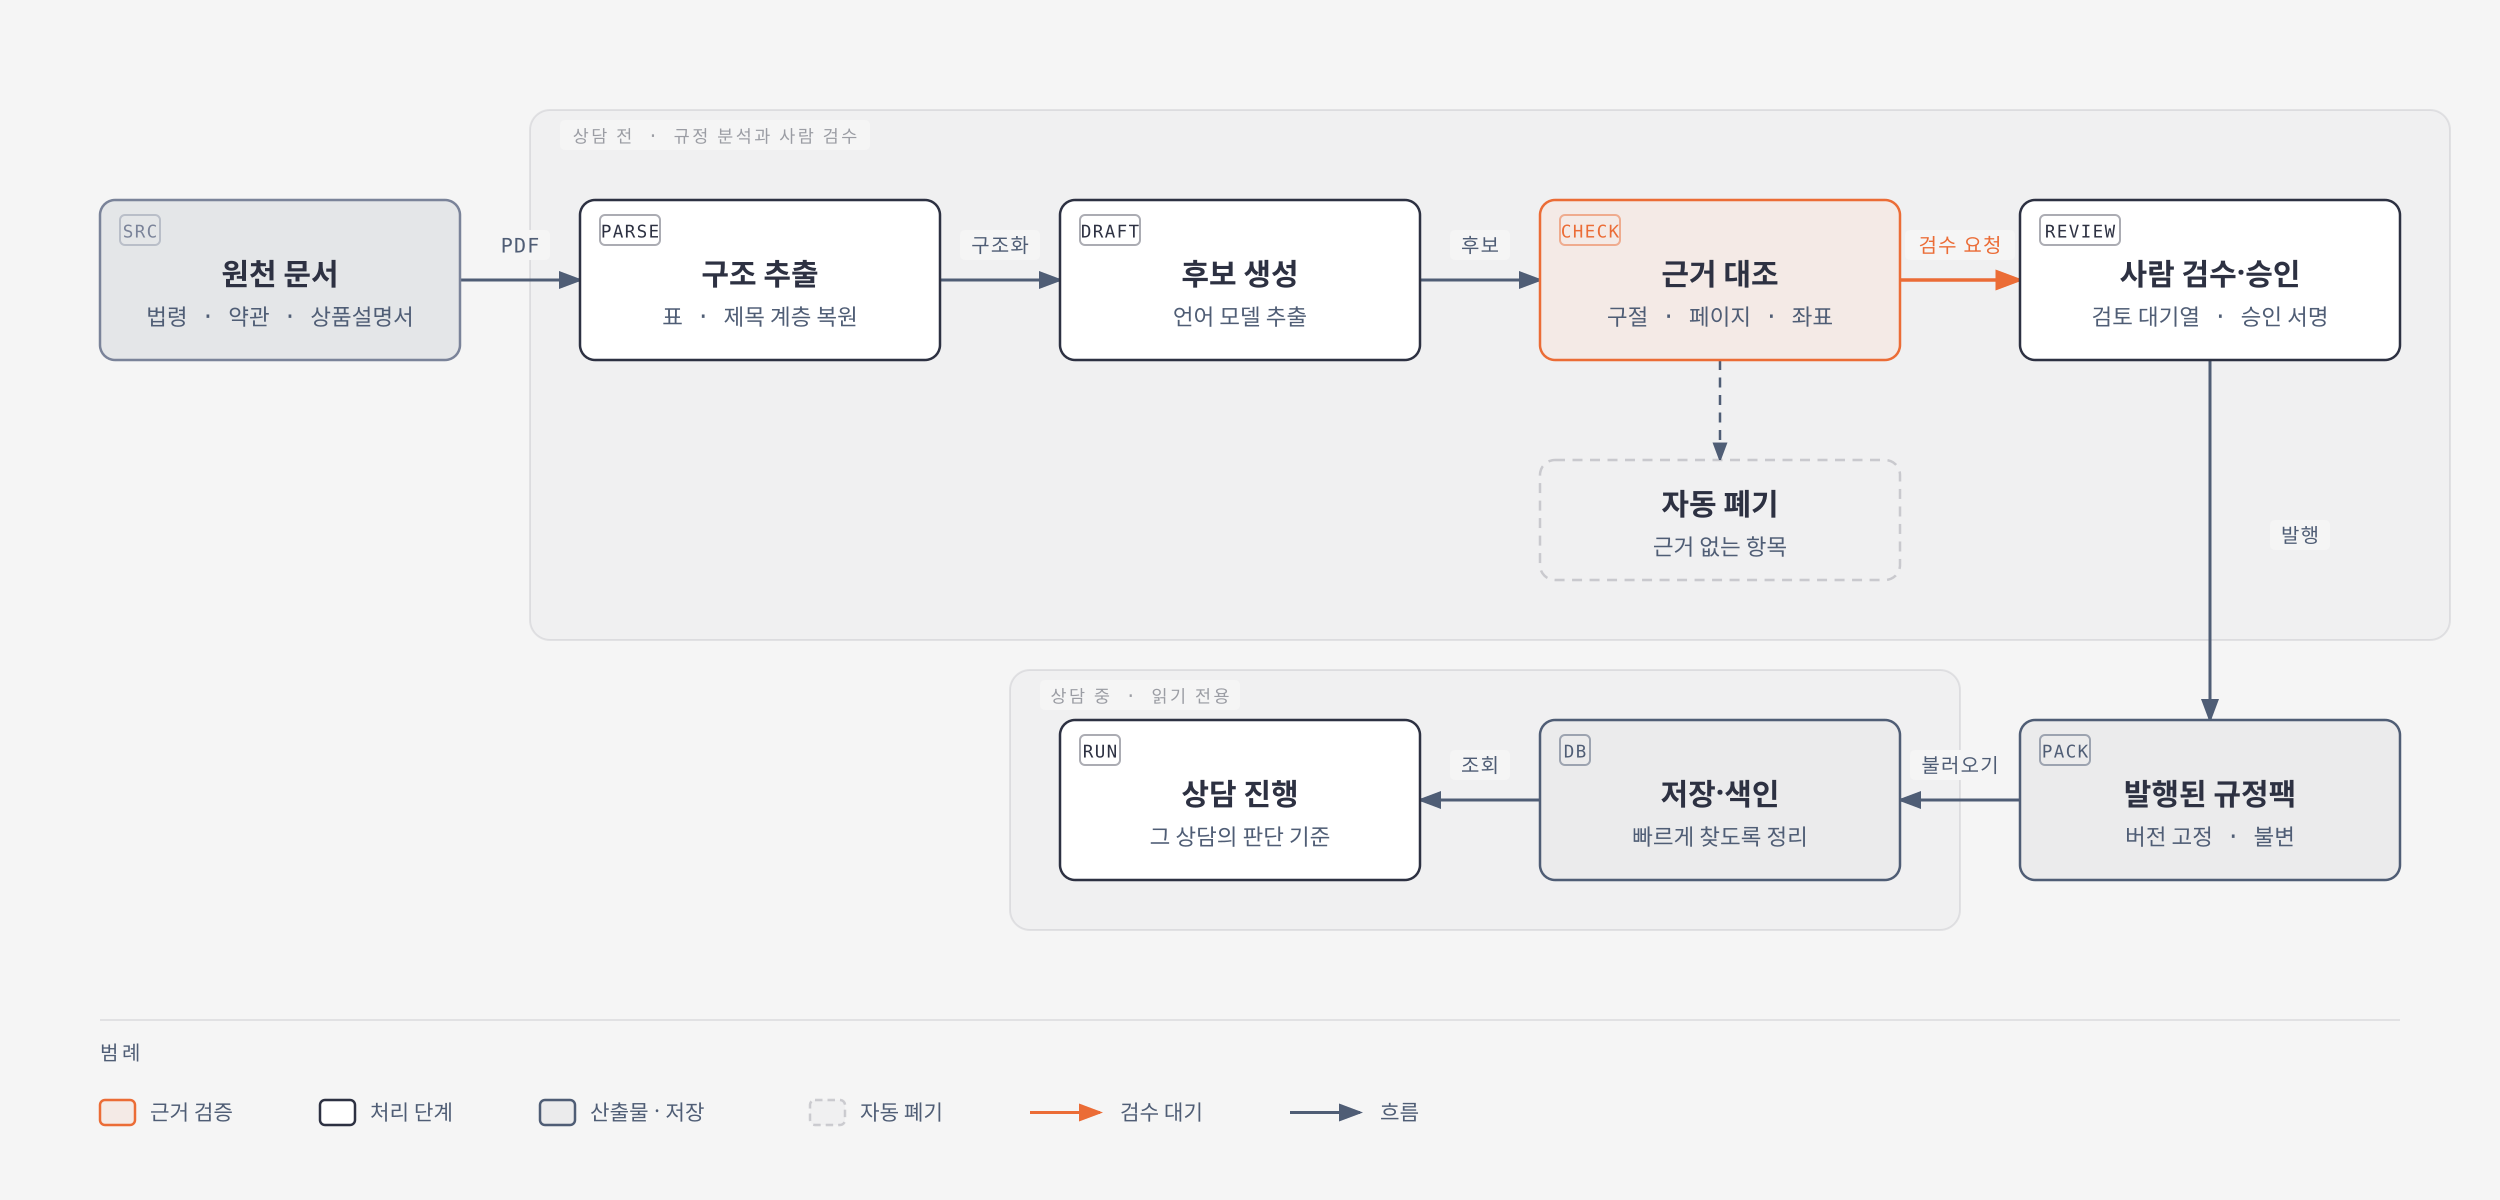
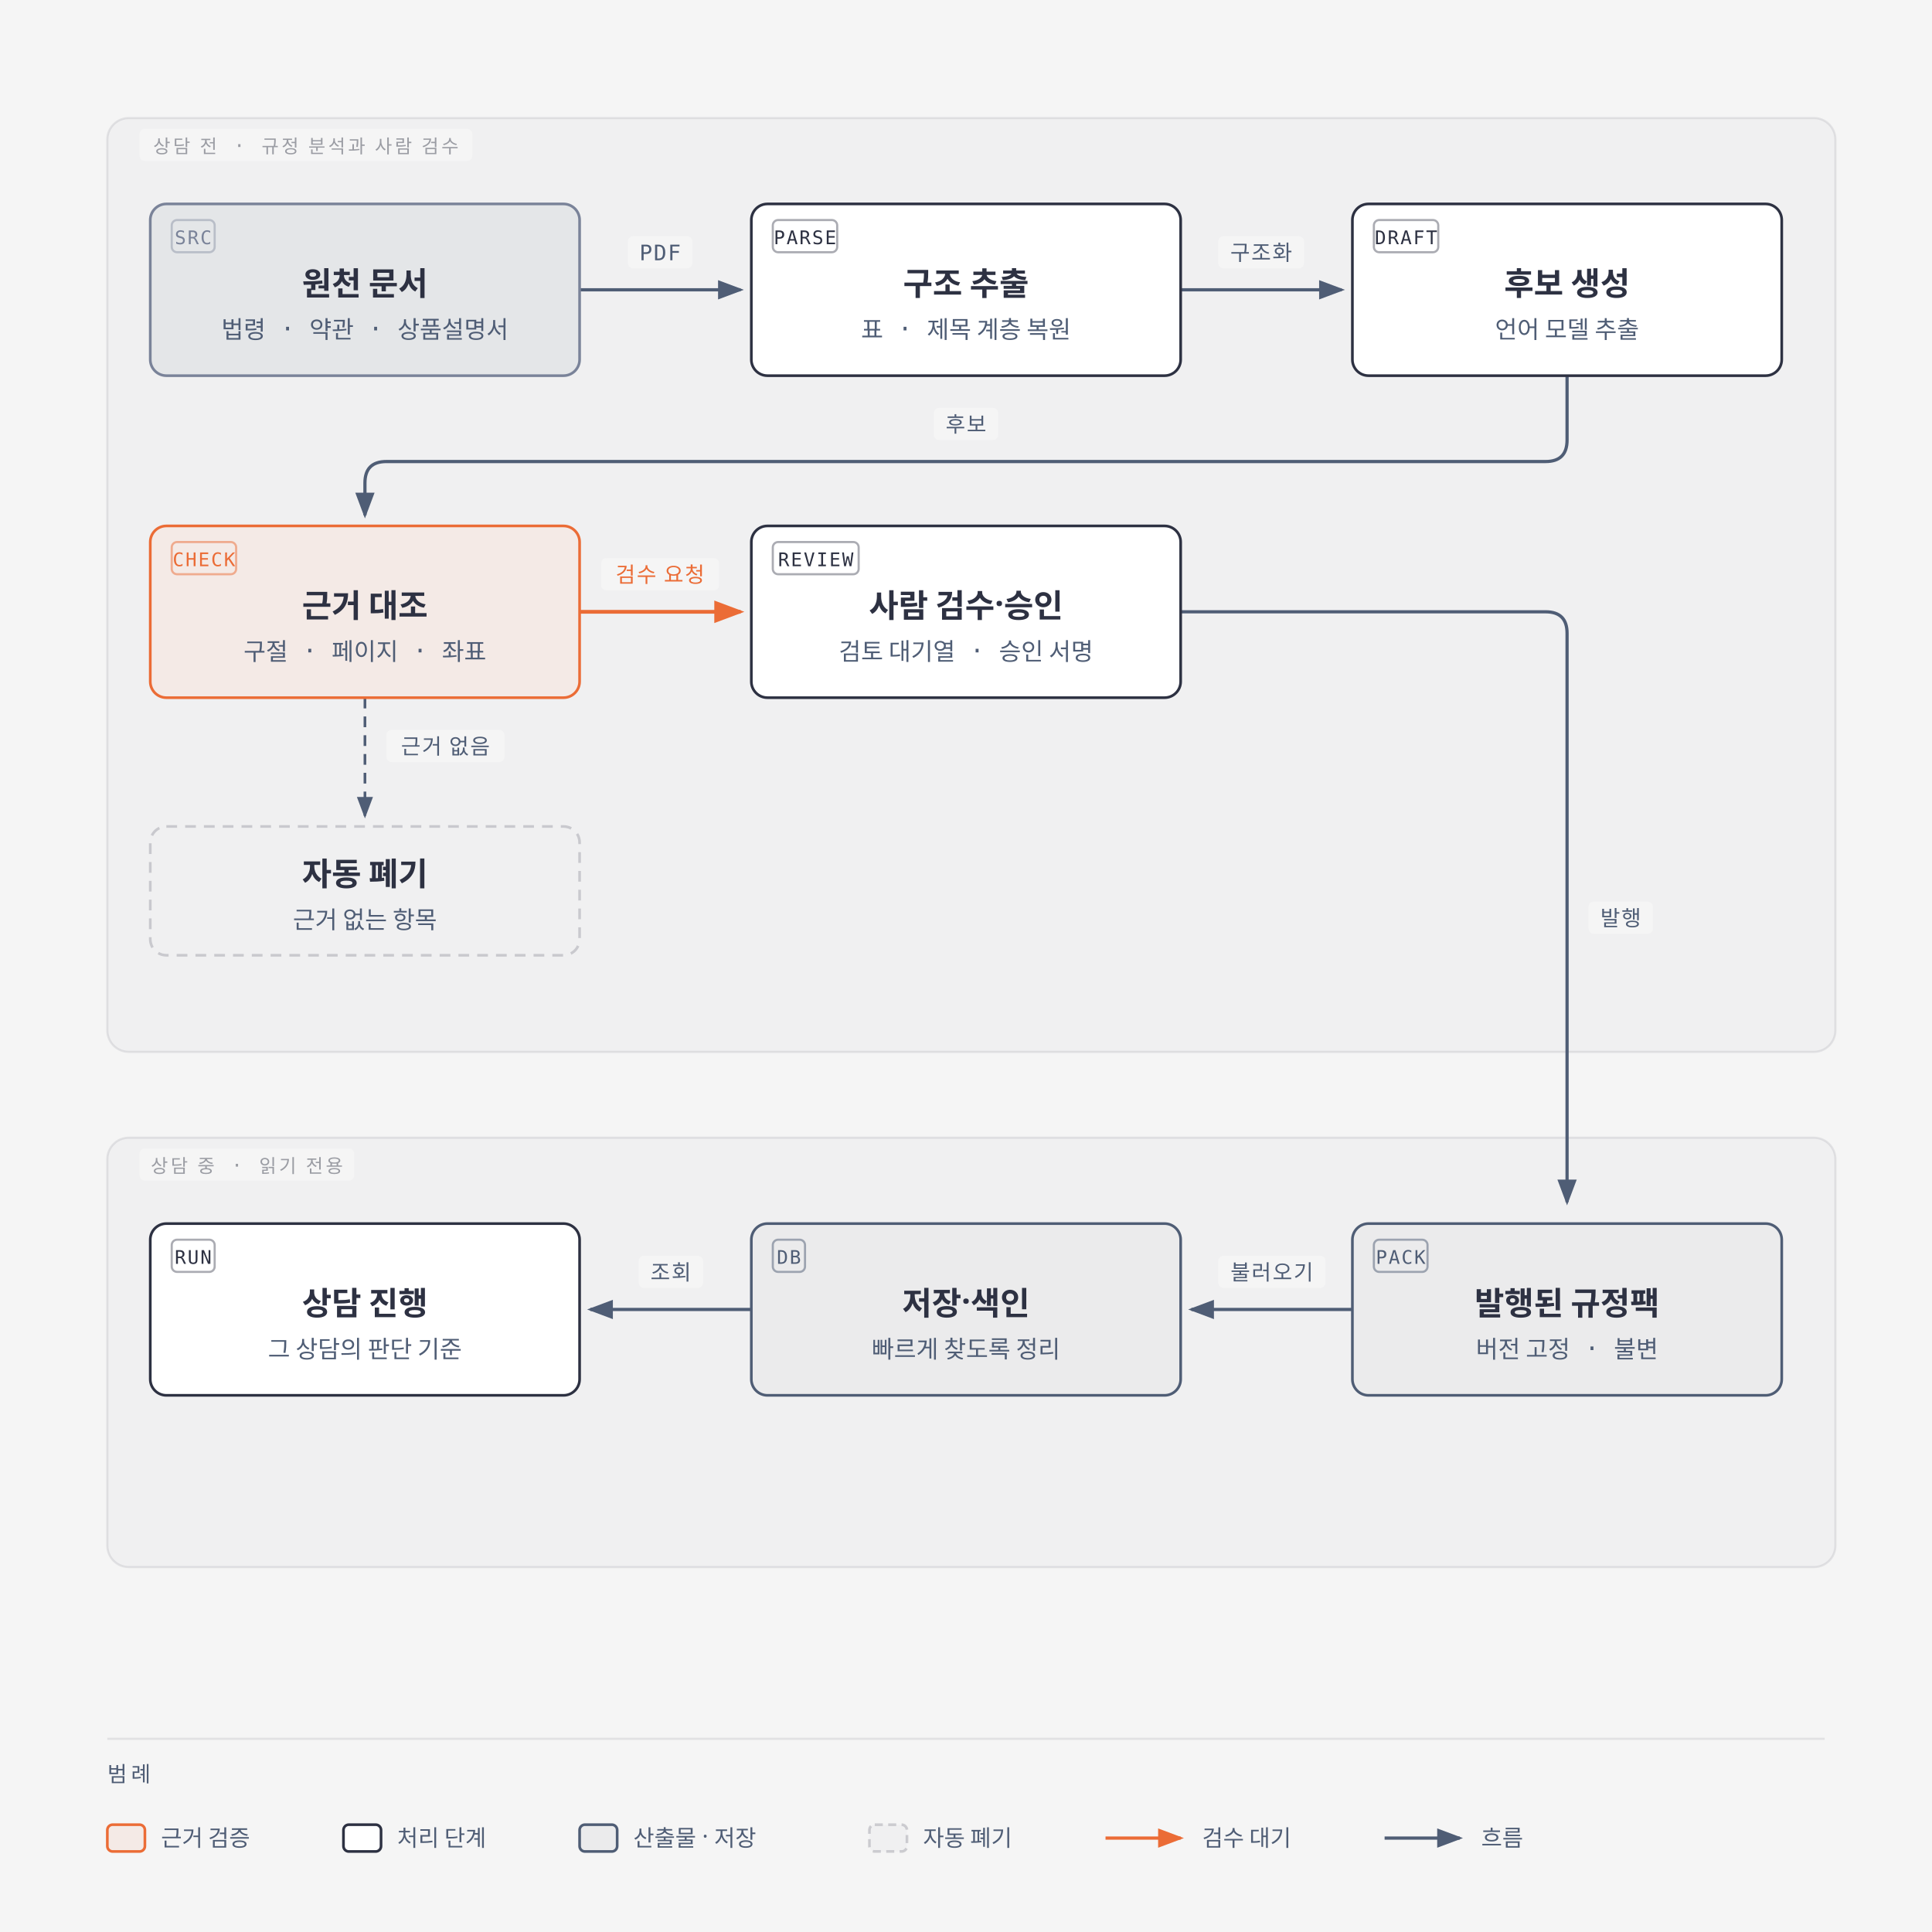
- <svg xmlns="http://www.w3.org/2000/svg" viewBox="0 0 1000 480" role="img" aria-labelledby="04-rulepack-title 04-rulepack-desc">
+ <svg xmlns="http://www.w3.org/2000/svg" viewBox="0 0 720 720" role="img" aria-labelledby="04-rulepack-title 04-rulepack-desc">
  <defs>
    <marker id="arrow" markerWidth="8" markerHeight="6" refX="7" refY="3" orient="auto">
      <polygon points="0 0, 8 3, 0 6" fill="#4f5d75" />
    </marker>
    <marker id="arrow-accent" markerWidth="8" markerHeight="6" refX="7" refY="3" orient="auto">
      <polygon points="0 0, 8 3, 0 6" fill="#eb6c36" />
    </marker>
    <marker id="arrow-link" markerWidth="8" markerHeight="6" refX="7" refY="3" orient="auto">
      <polygon points="0 0, 8 3, 0 6" fill="#2e5aa8" />
    </marker>
  </defs>
  <rect width="100%" height="100%" fill="#f5f5f5" />
-   <g transform="translate(0,-64)">
-     <rect x="212" y="108" width="768" height="212" rx="8" fill="rgba(45,49,66,0.02)" stroke="rgba(45,49,66,0.10)" stroke-width="0.8" />
-     <rect x="224" y="112" width="124" height="12" rx="2" fill="#f5f5f5" />
-     <text x="286" y="121" fill="rgba(45,49,66,0.45)" font-size="7" font-family="'Geist Mono', 'Malgun Gothic', ui-monospace, monospace" text-anchor="middle" letter-spacing="0.14em">상담 전 · 규정 분석과 사람 검수</text>
-     <rect x="404" y="332" width="380" height="104" rx="8" fill="rgba(45,49,66,0.02)" stroke="rgba(45,49,66,0.10)" stroke-width="0.8" />
-     <rect x="416" y="336" width="80" height="12" rx="2" fill="#f5f5f5" />
-     <text x="456" y="345" fill="rgba(45,49,66,0.45)" font-size="7" font-family="'Geist Mono', 'Malgun Gothic', ui-monospace, monospace" text-anchor="middle" letter-spacing="0.14em">상담 중 · 읽기 전용</text>
-     <path d="M 184,176 L 232,176" fill="none" stroke="#4f5d75" stroke-width="1.2" marker-end="url(#arrow)" />
-     <path d="M 376,176 L 424,176" fill="none" stroke="#4f5d75" stroke-width="1.2" marker-end="url(#arrow)" />
-     <path d="M 568,176 L 616,176" fill="none" stroke="#4f5d75" stroke-width="1.2" marker-end="url(#arrow)" />
-     <path d="M 760,176 L 808,176" fill="none" stroke="#eb6c36" stroke-width="1.4" marker-end="url(#arrow-accent)" />
-     <path d="M 688,208 L 688,248" fill="none" stroke="#4f5d75" stroke-width="1" stroke-dasharray="4,3" marker-end="url(#arrow)" />
-     <path d="M 884,208 L 884,352" fill="none" stroke="#4f5d75" stroke-width="1.2" marker-end="url(#arrow)" />
-     <path d="M 808,384 L 760,384" fill="none" stroke="#4f5d75" stroke-width="1.2" marker-end="url(#arrow)" />
-     <path d="M 616,384 L 568,384" fill="none" stroke="#4f5d75" stroke-width="1.2" marker-end="url(#arrow)" />
-     <rect x="196" y="156" width="24" height="12" rx="2" fill="#f5f5f5" />
-     <text x="208" y="165" fill="#4f5d75" font-size="8" font-family="'Geist Mono', 'Malgun Gothic', ui-monospace, monospace" text-anchor="middle" letter-spacing="0.06em">PDF</text>
-     <rect x="384" y="156" width="32" height="12" rx="2" fill="#f5f5f5" />
-     <text x="400" y="165" fill="#4f5d75" font-size="8" font-family="'Geist Mono', 'Malgun Gothic', ui-monospace, monospace" text-anchor="middle" letter-spacing="0.06em">구조화</text>
-     <rect x="580" y="156" width="24" height="12" rx="2" fill="#f5f5f5" />
-     <text x="592" y="165" fill="#4f5d75" font-size="8" font-family="'Geist Mono', 'Malgun Gothic', ui-monospace, monospace" text-anchor="middle" letter-spacing="0.06em">후보</text>
-     <rect x="762" y="156" width="44" height="12" rx="2" fill="#f5f5f5" />
-     <text x="784" y="165" fill="#eb6c36" font-size="8" font-family="'Geist Mono', 'Malgun Gothic', ui-monospace, monospace" text-anchor="middle" letter-spacing="0.06em">검수 요청</text>
-     <rect x="908" y="272" width="24" height="12" rx="2" fill="#f5f5f5" />
-     <text x="920" y="281" fill="#4f5d75" font-size="8" font-family="'Geist Mono', 'Malgun Gothic', ui-monospace, monospace" text-anchor="middle" letter-spacing="0.06em">발행</text>
-     <rect x="764" y="364" width="40" height="12" rx="2" fill="#f5f5f5" />
-     <text x="784" y="373" fill="#4f5d75" font-size="8" font-family="'Geist Mono', 'Malgun Gothic', ui-monospace, monospace" text-anchor="middle" letter-spacing="0.06em">불러오기</text>
-     <rect x="580" y="364" width="24" height="12" rx="2" fill="#f5f5f5" />
-     <text x="592" y="373" fill="#4f5d75" font-size="8" font-family="'Geist Mono', 'Malgun Gothic', ui-monospace, monospace" text-anchor="middle" letter-spacing="0.06em">조회</text>
-     <rect x="40" y="144" width="144" height="64" rx="6" fill="#f5f5f5" />
-     <rect x="40" y="144" width="144" height="64" rx="6" fill="rgba(79,93,117,0.10)" stroke="#7a8399" stroke-width="1" />
-     <rect x="48" y="150" width="16" height="12" rx="2" fill="transparent" stroke="rgba(122,131,153,0.40)" stroke-width="0.8" />
-     <text x="56" y="159" fill="#7a8399" font-size="7" font-family="'Geist Mono', 'Malgun Gothic', ui-monospace, monospace" text-anchor="middle" letter-spacing="0.08em">SRC</text>
-     <text x="112" y="178" fill="#2d3142" font-size="12" font-weight="600" font-family="'Geist', 'Malgun Gothic', system-ui, sans-serif" text-anchor="middle">원천 문서</text>
-     <text x="112" y="194" fill="#4f5d75" font-size="9" font-family="'Geist Mono', 'Malgun Gothic', ui-monospace, monospace" text-anchor="middle">법령 · 약관 · 상품설명서</text>
-     <rect x="232" y="144" width="144" height="64" rx="6" fill="#f5f5f5" />
-     <rect x="232" y="144" width="144" height="64" rx="6" fill="#ffffff" stroke="#2d3142" stroke-width="1" />
-     <rect x="240" y="150" width="24" height="12" rx="2" fill="transparent" stroke="rgba(45,49,66,0.40)" stroke-width="0.8" />
-     <text x="252" y="159" fill="#2d3142" font-size="7" font-family="'Geist Mono', 'Malgun Gothic', ui-monospace, monospace" text-anchor="middle" letter-spacing="0.08em">PARSE</text>
-     <text x="304" y="178" fill="#2d3142" font-size="12" font-weight="600" font-family="'Geist', 'Malgun Gothic', system-ui, sans-serif" text-anchor="middle">구조 추출</text>
-     <text x="304" y="194" fill="#4f5d75" font-size="9" font-family="'Geist Mono', 'Malgun Gothic', ui-monospace, monospace" text-anchor="middle">표 · 제목 계층 복원</text>
-     <rect x="424" y="144" width="144" height="64" rx="6" fill="#f5f5f5" />
-     <rect x="424" y="144" width="144" height="64" rx="6" fill="#ffffff" stroke="#2d3142" stroke-width="1" />
-     <rect x="432" y="150" width="24" height="12" rx="2" fill="transparent" stroke="rgba(45,49,66,0.40)" stroke-width="0.8" />
-     <text x="444" y="159" fill="#2d3142" font-size="7" font-family="'Geist Mono', 'Malgun Gothic', ui-monospace, monospace" text-anchor="middle" letter-spacing="0.08em">DRAFT</text>
-     <text x="496" y="178" fill="#2d3142" font-size="12" font-weight="600" font-family="'Geist', 'Malgun Gothic', system-ui, sans-serif" text-anchor="middle">후보 생성</text>
-     <text x="496" y="194" fill="#4f5d75" font-size="9" font-family="'Geist Mono', 'Malgun Gothic', ui-monospace, monospace" text-anchor="middle">언어 모델 추출</text>
-     <rect x="616" y="144" width="144" height="64" rx="6" fill="#f5f5f5" />
-     <rect x="616" y="144" width="144" height="64" rx="6" fill="rgba(235,108,54,0.08)" stroke="#eb6c36" stroke-width="1" />
-     <rect x="624" y="150" width="24" height="12" rx="2" fill="transparent" stroke="rgba(235,108,54,0.50)" stroke-width="0.8" />
-     <text x="636" y="159" fill="#eb6c36" font-size="7" font-family="'Geist Mono', 'Malgun Gothic', ui-monospace, monospace" text-anchor="middle" letter-spacing="0.08em">CHECK</text>
-     <text x="688" y="178" fill="#2d3142" font-size="12" font-weight="600" font-family="'Geist', 'Malgun Gothic', system-ui, sans-serif" text-anchor="middle">근거 대조</text>
-     <text x="688" y="194" fill="#4f5d75" font-size="9" font-family="'Geist Mono', 'Malgun Gothic', ui-monospace, monospace" text-anchor="middle">구절 · 페이지 · 좌표</text>
-     <rect x="808" y="144" width="152" height="64" rx="6" fill="#f5f5f5" />
-     <rect x="808" y="144" width="152" height="64" rx="6" fill="#ffffff" stroke="#2d3142" stroke-width="1" />
-     <rect x="816" y="150" width="32" height="12" rx="2" fill="transparent" stroke="rgba(45,49,66,0.40)" stroke-width="0.8" />
-     <text x="832" y="159" fill="#2d3142" font-size="7" font-family="'Geist Mono', 'Malgun Gothic', ui-monospace, monospace" text-anchor="middle" letter-spacing="0.08em">REVIEW</text>
-     <text x="884" y="178" fill="#2d3142" font-size="12" font-weight="600" font-family="'Geist', 'Malgun Gothic', system-ui, sans-serif" text-anchor="middle">사람 검수·승인</text>
-     <text x="884" y="194" fill="#4f5d75" font-size="9" font-family="'Geist Mono', 'Malgun Gothic', ui-monospace, monospace" text-anchor="middle">검토 대기열 · 승인 서명</text>
-     <rect x="616" y="248" width="144" height="48" rx="6" fill="#f5f5f5" />
-     <rect x="616" y="248" width="144" height="48" rx="6" fill="rgba(45,49,66,0.02)" stroke="rgba(45,49,66,0.20)" stroke-width="1" stroke-dasharray="4,3" />
-     <text x="688" y="270" fill="#2d3142" font-size="12" font-weight="600" font-family="'Geist', 'Malgun Gothic', system-ui, sans-serif" text-anchor="middle">자동 폐기</text>
-     <text x="688" y="286" fill="#4f5d75" font-size="9" font-family="'Geist Mono', 'Malgun Gothic', ui-monospace, monospace" text-anchor="middle">근거 없는 항목</text>
-     <rect x="808" y="352" width="152" height="64" rx="6" fill="#f5f5f5" />
-     <rect x="808" y="352" width="152" height="64" rx="6" fill="rgba(45,49,66,0.05)" stroke="#4f5d75" stroke-width="1" />
-     <rect x="816" y="358" width="20" height="12" rx="2" fill="transparent" stroke="rgba(79,93,117,0.50)" stroke-width="0.8" />
-     <text x="826" y="367" fill="#4f5d75" font-size="7" font-family="'Geist Mono', 'Malgun Gothic', ui-monospace, monospace" text-anchor="middle" letter-spacing="0.08em">PACK</text>
-     <text x="884" y="386" fill="#2d3142" font-size="12" font-weight="600" font-family="'Geist', 'Malgun Gothic', system-ui, sans-serif" text-anchor="middle">발행된 규정팩</text>
-     <text x="884" y="402" fill="#4f5d75" font-size="9" font-family="'Geist Mono', 'Malgun Gothic', ui-monospace, monospace" text-anchor="middle">버전 고정 · 불변</text>
-     <rect x="616" y="352" width="144" height="64" rx="6" fill="#f5f5f5" />
-     <rect x="616" y="352" width="144" height="64" rx="6" fill="rgba(45,49,66,0.05)" stroke="#4f5d75" stroke-width="1" />
-     <rect x="624" y="358" width="12" height="12" rx="2" fill="transparent" stroke="rgba(79,93,117,0.50)" stroke-width="0.8" />
-     <text x="630" y="367" fill="#4f5d75" font-size="7" font-family="'Geist Mono', 'Malgun Gothic', ui-monospace, monospace" text-anchor="middle" letter-spacing="0.08em">DB</text>
-     <text x="688" y="386" fill="#2d3142" font-size="12" font-weight="600" font-family="'Geist', 'Malgun Gothic', system-ui, sans-serif" text-anchor="middle">저장·색인</text>
-     <text x="688" y="402" fill="#4f5d75" font-size="9" font-family="'Geist Mono', 'Malgun Gothic', ui-monospace, monospace" text-anchor="middle">빠르게 찾도록 정리</text>
-     <rect x="424" y="352" width="144" height="64" rx="6" fill="#f5f5f5" />
-     <rect x="424" y="352" width="144" height="64" rx="6" fill="#ffffff" stroke="#2d3142" stroke-width="1" />
-     <rect x="432" y="358" width="16" height="12" rx="2" fill="transparent" stroke="rgba(45,49,66,0.40)" stroke-width="0.8" />
-     <text x="440" y="367" fill="#2d3142" font-size="7" font-family="'Geist Mono', 'Malgun Gothic', ui-monospace, monospace" text-anchor="middle" letter-spacing="0.08em">RUN</text>
-     <text x="496" y="386" fill="#2d3142" font-size="12" font-weight="600" font-family="'Geist', 'Malgun Gothic', system-ui, sans-serif" text-anchor="middle">상담 진행</text>
-     <text x="496" y="402" fill="#4f5d75" font-size="9" font-family="'Geist Mono', 'Malgun Gothic', ui-monospace, monospace" text-anchor="middle">그 상담의 판단 기준</text>
+   <g transform="translate(0,0)">
+     <rect x="40" y="44" width="644" height="348" rx="8" fill="rgba(45,49,66,0.02)" stroke="rgba(45,49,66,0.10)" stroke-width="0.8" />
+     <rect x="52" y="48" width="124" height="12" rx="2" fill="#f5f5f5" />
+     <text x="114" y="57" fill="rgba(45,49,66,0.45)" font-size="7" font-family="'Geist Mono', 'Malgun Gothic', ui-monospace, monospace" text-anchor="middle" letter-spacing="0.14em">상담 전 · 규정 분석과 사람 검수</text>
+     <rect x="40" y="424" width="644" height="160" rx="8" fill="rgba(45,49,66,0.02)" stroke="rgba(45,49,66,0.10)" stroke-width="0.8" />
+     <rect x="52" y="428" width="80" height="12" rx="2" fill="#f5f5f5" />
+     <text x="92" y="437" fill="rgba(45,49,66,0.45)" font-size="7" font-family="'Geist Mono', 'Malgun Gothic', ui-monospace, monospace" text-anchor="middle" letter-spacing="0.14em">상담 중 · 읽기 전용</text>
+     <path d="M 216,108 L 276,108" fill="none" stroke="#4f5d75" stroke-width="1.2" marker-end="url(#arrow)" />
+     <path d="M 440,108 L 500,108" fill="none" stroke="#4f5d75" stroke-width="1.2" marker-end="url(#arrow)" />
+     <path d="M 584,140 V 164 Q 584,172 576,172 H 144 Q 136,172 136,180 V 192" fill="none" stroke="#4f5d75" stroke-width="1.2" marker-end="url(#arrow)" />
+     <path d="M 216,228 L 276,228" fill="none" stroke="#eb6c36" stroke-width="1.4" marker-end="url(#arrow-accent)" />
+     <path d="M 136,260 L 136,304" fill="none" stroke="#4f5d75" stroke-width="1" stroke-dasharray="4,3" marker-end="url(#arrow)" />
+     <path d="M 440,228 H 576 Q 584,228 584,236 V 448" fill="none" stroke="#4f5d75" stroke-width="1.2" marker-end="url(#arrow)" />
+     <path d="M 504,488 L 444,488" fill="none" stroke="#4f5d75" stroke-width="1.2" marker-end="url(#arrow)" />
+     <path d="M 280,488 L 220,488" fill="none" stroke="#4f5d75" stroke-width="1.2" marker-end="url(#arrow)" />
+     <rect x="234" y="88" width="24" height="12" rx="2" fill="#f5f5f5" />
+     <text x="246" y="97" fill="#4f5d75" font-size="8" font-family="'Geist Mono', 'Malgun Gothic', ui-monospace, monospace" text-anchor="middle" letter-spacing="0.06em">PDF</text>
+     <rect x="454" y="88" width="32" height="12" rx="2" fill="#f5f5f5" />
+     <text x="470" y="97" fill="#4f5d75" font-size="8" font-family="'Geist Mono', 'Malgun Gothic', ui-monospace, monospace" text-anchor="middle" letter-spacing="0.06em">구조화</text>
+     <rect x="348" y="152" width="24" height="12" rx="2" fill="#f5f5f5" />
+     <text x="360" y="161" fill="#4f5d75" font-size="8" font-family="'Geist Mono', 'Malgun Gothic', ui-monospace, monospace" text-anchor="middle" letter-spacing="0.06em">후보</text>
+     <rect x="224" y="208" width="44" height="12" rx="2" fill="#f5f5f5" />
+     <text x="246" y="217" fill="#eb6c36" font-size="8" font-family="'Geist Mono', 'Malgun Gothic', ui-monospace, monospace" text-anchor="middle" letter-spacing="0.06em">검수 요청</text>
+     <rect x="144" y="272" width="44" height="12" rx="2" fill="#f5f5f5" />
+     <text x="166" y="281" fill="#4f5d75" font-size="8" font-family="'Geist Mono', 'Malgun Gothic', ui-monospace, monospace" text-anchor="middle" letter-spacing="0.06em">근거 없음</text>
+     <rect x="592" y="336" width="24" height="12" rx="2" fill="#f5f5f5" />
+     <text x="604" y="345" fill="#4f5d75" font-size="8" font-family="'Geist Mono', 'Malgun Gothic', ui-monospace, monospace" text-anchor="middle" letter-spacing="0.06em">발행</text>
+     <rect x="454" y="468" width="40" height="12" rx="2" fill="#f5f5f5" />
+     <text x="474" y="477" fill="#4f5d75" font-size="8" font-family="'Geist Mono', 'Malgun Gothic', ui-monospace, monospace" text-anchor="middle" letter-spacing="0.06em">불러오기</text>
+     <rect x="238" y="468" width="24" height="12" rx="2" fill="#f5f5f5" />
+     <text x="250" y="477" fill="#4f5d75" font-size="8" font-family="'Geist Mono', 'Malgun Gothic', ui-monospace, monospace" text-anchor="middle" letter-spacing="0.06em">조회</text>
+     <rect x="56" y="76" width="160" height="64" rx="6" fill="#f5f5f5" />
+     <rect x="56" y="76" width="160" height="64" rx="6" fill="rgba(79,93,117,0.10)" stroke="#7a8399" stroke-width="1" />
+     <rect x="64" y="82" width="16" height="12" rx="2" fill="transparent" stroke="rgba(122,131,153,0.40)" stroke-width="0.8" />
+     <text x="72" y="91" fill="#7a8399" font-size="7" font-family="'Geist Mono', 'Malgun Gothic', ui-monospace, monospace" text-anchor="middle" letter-spacing="0.08em">SRC</text>
+     <text x="136" y="110" fill="#2d3142" font-size="12" font-weight="600" font-family="'Geist', 'Malgun Gothic', system-ui, sans-serif" text-anchor="middle">원천 문서</text>
+     <text x="136" y="126" fill="#4f5d75" font-size="9" font-family="'Geist Mono', 'Malgun Gothic', ui-monospace, monospace" text-anchor="middle">법령 · 약관 · 상품설명서</text>
+     <rect x="280" y="76" width="160" height="64" rx="6" fill="#f5f5f5" />
+     <rect x="280" y="76" width="160" height="64" rx="6" fill="#ffffff" stroke="#2d3142" stroke-width="1" />
+     <rect x="288" y="82" width="24" height="12" rx="2" fill="transparent" stroke="rgba(45,49,66,0.40)" stroke-width="0.8" />
+     <text x="300" y="91" fill="#2d3142" font-size="7" font-family="'Geist Mono', 'Malgun Gothic', ui-monospace, monospace" text-anchor="middle" letter-spacing="0.08em">PARSE</text>
+     <text x="360" y="110" fill="#2d3142" font-size="12" font-weight="600" font-family="'Geist', 'Malgun Gothic', system-ui, sans-serif" text-anchor="middle">구조 추출</text>
+     <text x="360" y="126" fill="#4f5d75" font-size="9" font-family="'Geist Mono', 'Malgun Gothic', ui-monospace, monospace" text-anchor="middle">표 · 제목 계층 복원</text>
+     <rect x="504" y="76" width="160" height="64" rx="6" fill="#f5f5f5" />
+     <rect x="504" y="76" width="160" height="64" rx="6" fill="#ffffff" stroke="#2d3142" stroke-width="1" />
+     <rect x="512" y="82" width="24" height="12" rx="2" fill="transparent" stroke="rgba(45,49,66,0.40)" stroke-width="0.8" />
+     <text x="524" y="91" fill="#2d3142" font-size="7" font-family="'Geist Mono', 'Malgun Gothic', ui-monospace, monospace" text-anchor="middle" letter-spacing="0.08em">DRAFT</text>
+     <text x="584" y="110" fill="#2d3142" font-size="12" font-weight="600" font-family="'Geist', 'Malgun Gothic', system-ui, sans-serif" text-anchor="middle">후보 생성</text>
+     <text x="584" y="126" fill="#4f5d75" font-size="9" font-family="'Geist Mono', 'Malgun Gothic', ui-monospace, monospace" text-anchor="middle">언어 모델 추출</text>
+     <rect x="56" y="196" width="160" height="64" rx="6" fill="#f5f5f5" />
+     <rect x="56" y="196" width="160" height="64" rx="6" fill="rgba(235,108,54,0.08)" stroke="#eb6c36" stroke-width="1" />
+     <rect x="64" y="202" width="24" height="12" rx="2" fill="transparent" stroke="rgba(235,108,54,0.50)" stroke-width="0.8" />
+     <text x="76" y="211" fill="#eb6c36" font-size="7" font-family="'Geist Mono', 'Malgun Gothic', ui-monospace, monospace" text-anchor="middle" letter-spacing="0.08em">CHECK</text>
+     <text x="136" y="230" fill="#2d3142" font-size="12" font-weight="600" font-family="'Geist', 'Malgun Gothic', system-ui, sans-serif" text-anchor="middle">근거 대조</text>
+     <text x="136" y="246" fill="#4f5d75" font-size="9" font-family="'Geist Mono', 'Malgun Gothic', ui-monospace, monospace" text-anchor="middle">구절 · 페이지 · 좌표</text>
+     <rect x="280" y="196" width="160" height="64" rx="6" fill="#f5f5f5" />
+     <rect x="280" y="196" width="160" height="64" rx="6" fill="#ffffff" stroke="#2d3142" stroke-width="1" />
+     <rect x="288" y="202" width="32" height="12" rx="2" fill="transparent" stroke="rgba(45,49,66,0.40)" stroke-width="0.8" />
+     <text x="304" y="211" fill="#2d3142" font-size="7" font-family="'Geist Mono', 'Malgun Gothic', ui-monospace, monospace" text-anchor="middle" letter-spacing="0.08em">REVIEW</text>
+     <text x="360" y="230" fill="#2d3142" font-size="12" font-weight="600" font-family="'Geist', 'Malgun Gothic', system-ui, sans-serif" text-anchor="middle">사람 검수·승인</text>
+     <text x="360" y="246" fill="#4f5d75" font-size="9" font-family="'Geist Mono', 'Malgun Gothic', ui-monospace, monospace" text-anchor="middle">검토 대기열 · 승인 서명</text>
+     <rect x="56" y="308" width="160" height="48" rx="6" fill="#f5f5f5" />
+     <rect x="56" y="308" width="160" height="48" rx="6" fill="rgba(45,49,66,0.02)" stroke="rgba(45,49,66,0.20)" stroke-width="1" stroke-dasharray="4,3" />
+     <text x="136" y="330" fill="#2d3142" font-size="12" font-weight="600" font-family="'Geist', 'Malgun Gothic', system-ui, sans-serif" text-anchor="middle">자동 폐기</text>
+     <text x="136" y="346" fill="#4f5d75" font-size="9" font-family="'Geist Mono', 'Malgun Gothic', ui-monospace, monospace" text-anchor="middle">근거 없는 항목</text>
+     <rect x="504" y="456" width="160" height="64" rx="6" fill="#f5f5f5" />
+     <rect x="504" y="456" width="160" height="64" rx="6" fill="rgba(45,49,66,0.05)" stroke="#4f5d75" stroke-width="1" />
+     <rect x="512" y="462" width="20" height="12" rx="2" fill="transparent" stroke="rgba(79,93,117,0.50)" stroke-width="0.8" />
+     <text x="522" y="471" fill="#4f5d75" font-size="7" font-family="'Geist Mono', 'Malgun Gothic', ui-monospace, monospace" text-anchor="middle" letter-spacing="0.08em">PACK</text>
+     <text x="584" y="490" fill="#2d3142" font-size="12" font-weight="600" font-family="'Geist', 'Malgun Gothic', system-ui, sans-serif" text-anchor="middle">발행된 규정팩</text>
+     <text x="584" y="506" fill="#4f5d75" font-size="9" font-family="'Geist Mono', 'Malgun Gothic', ui-monospace, monospace" text-anchor="middle">버전 고정 · 불변</text>
+     <rect x="280" y="456" width="160" height="64" rx="6" fill="#f5f5f5" />
+     <rect x="280" y="456" width="160" height="64" rx="6" fill="rgba(45,49,66,0.05)" stroke="#4f5d75" stroke-width="1" />
+     <rect x="288" y="462" width="12" height="12" rx="2" fill="transparent" stroke="rgba(79,93,117,0.50)" stroke-width="0.8" />
+     <text x="294" y="471" fill="#4f5d75" font-size="7" font-family="'Geist Mono', 'Malgun Gothic', ui-monospace, monospace" text-anchor="middle" letter-spacing="0.08em">DB</text>
+     <text x="360" y="490" fill="#2d3142" font-size="12" font-weight="600" font-family="'Geist', 'Malgun Gothic', system-ui, sans-serif" text-anchor="middle">저장·색인</text>
+     <text x="360" y="506" fill="#4f5d75" font-size="9" font-family="'Geist Mono', 'Malgun Gothic', ui-monospace, monospace" text-anchor="middle">빠르게 찾도록 정리</text>
+     <rect x="56" y="456" width="160" height="64" rx="6" fill="#f5f5f5" />
+     <rect x="56" y="456" width="160" height="64" rx="6" fill="#ffffff" stroke="#2d3142" stroke-width="1" />
+     <rect x="64" y="462" width="16" height="12" rx="2" fill="transparent" stroke="rgba(45,49,66,0.40)" stroke-width="0.8" />
+     <text x="72" y="471" fill="#2d3142" font-size="7" font-family="'Geist Mono', 'Malgun Gothic', ui-monospace, monospace" text-anchor="middle" letter-spacing="0.08em">RUN</text>
+     <text x="136" y="490" fill="#2d3142" font-size="12" font-weight="600" font-family="'Geist', 'Malgun Gothic', system-ui, sans-serif" text-anchor="middle">상담 진행</text>
+     <text x="136" y="506" fill="#4f5d75" font-size="9" font-family="'Geist Mono', 'Malgun Gothic', ui-monospace, monospace" text-anchor="middle">그 상담의 판단 기준</text>
  </g>
-   <line x1="40" y1="408" x2="960" y2="408" stroke="rgba(45,49,66,0.10)" stroke-width="0.8" />
-   <text x="40" y="424" fill="#4f5d75" font-size="8" font-family="'Geist Mono', 'Malgun Gothic', ui-monospace, monospace" letter-spacing="0.18em">범례</text>
-   <rect x="40" y="440" width="14" height="10" rx="2" fill="rgba(235,108,54,0.08)" stroke="#eb6c36" stroke-width="1" />
-   <text x="60" y="448" fill="#4f5d75" font-size="8.5" font-family="'Geist', 'Malgun Gothic', system-ui, sans-serif">근거 검증</text>
-   <rect x="128" y="440" width="14" height="10" rx="2" fill="#ffffff" stroke="#2d3142" stroke-width="1" />
-   <text x="148" y="448" fill="#4f5d75" font-size="8.5" font-family="'Geist', 'Malgun Gothic', system-ui, sans-serif">처리 단계</text>
-   <rect x="216" y="440" width="14" height="10" rx="2" fill="rgba(45,49,66,0.05)" stroke="#4f5d75" stroke-width="1" />
-   <text x="236" y="448" fill="#4f5d75" font-size="8.5" font-family="'Geist', 'Malgun Gothic', system-ui, sans-serif">산출물 · 저장</text>
-   <rect x="324" y="440" width="14" height="10" rx="2" fill="rgba(45,49,66,0.02)" stroke="rgba(45,49,66,0.20)" stroke-width="1" stroke-dasharray="3,2" />
-   <text x="344" y="448" fill="#4f5d75" font-size="8.5" font-family="'Geist', 'Malgun Gothic', system-ui, sans-serif">자동 폐기</text>
-   <line x1="412" y1="445" x2="440" y2="445" stroke="#eb6c36" stroke-width="1.2" marker-end="url(#arrow-accent)" />
-   <text x="448" y="448" fill="#4f5d75" font-size="8.5" font-family="'Geist', 'Malgun Gothic', system-ui, sans-serif">검수 대기</text>
-   <line x1="516" y1="445" x2="544" y2="445" stroke="#4f5d75" stroke-width="1.2" marker-end="url(#arrow)" />
-   <text x="552" y="448" fill="#4f5d75" font-size="8.5" font-family="'Geist', 'Malgun Gothic', system-ui, sans-serif">흐름</text>
+   <line x1="40" y1="648" x2="680" y2="648" stroke="rgba(45,49,66,0.10)" stroke-width="0.8" />
+   <text x="40" y="664" fill="#4f5d75" font-size="8" font-family="'Geist Mono', 'Malgun Gothic', ui-monospace, monospace" letter-spacing="0.18em">범례</text>
+   <rect x="40" y="680" width="14" height="10" rx="2" fill="rgba(235,108,54,0.08)" stroke="#eb6c36" stroke-width="1" />
+   <text x="60" y="688" fill="#4f5d75" font-size="8.5" font-family="'Geist', 'Malgun Gothic', system-ui, sans-serif">근거 검증</text>
+   <rect x="128" y="680" width="14" height="10" rx="2" fill="#ffffff" stroke="#2d3142" stroke-width="1" />
+   <text x="148" y="688" fill="#4f5d75" font-size="8.5" font-family="'Geist', 'Malgun Gothic', system-ui, sans-serif">처리 단계</text>
+   <rect x="216" y="680" width="14" height="10" rx="2" fill="rgba(45,49,66,0.05)" stroke="#4f5d75" stroke-width="1" />
+   <text x="236" y="688" fill="#4f5d75" font-size="8.5" font-family="'Geist', 'Malgun Gothic', system-ui, sans-serif">산출물 · 저장</text>
+   <rect x="324" y="680" width="14" height="10" rx="2" fill="rgba(45,49,66,0.02)" stroke="rgba(45,49,66,0.20)" stroke-width="1" stroke-dasharray="3,2" />
+   <text x="344" y="688" fill="#4f5d75" font-size="8.5" font-family="'Geist', 'Malgun Gothic', system-ui, sans-serif">자동 폐기</text>
+   <line x1="412" y1="685" x2="440" y2="685" stroke="#eb6c36" stroke-width="1.2" marker-end="url(#arrow-accent)" />
+   <text x="448" y="688" fill="#4f5d75" font-size="8.5" font-family="'Geist', 'Malgun Gothic', system-ui, sans-serif">검수 대기</text>
+   <line x1="516" y1="685" x2="544" y2="685" stroke="#4f5d75" stroke-width="1.2" marker-end="url(#arrow)" />
+   <text x="552" y="688" fill="#4f5d75" font-size="8.5" font-family="'Geist', 'Malgun Gothic', system-ui, sans-serif">흐름</text>
</svg>
